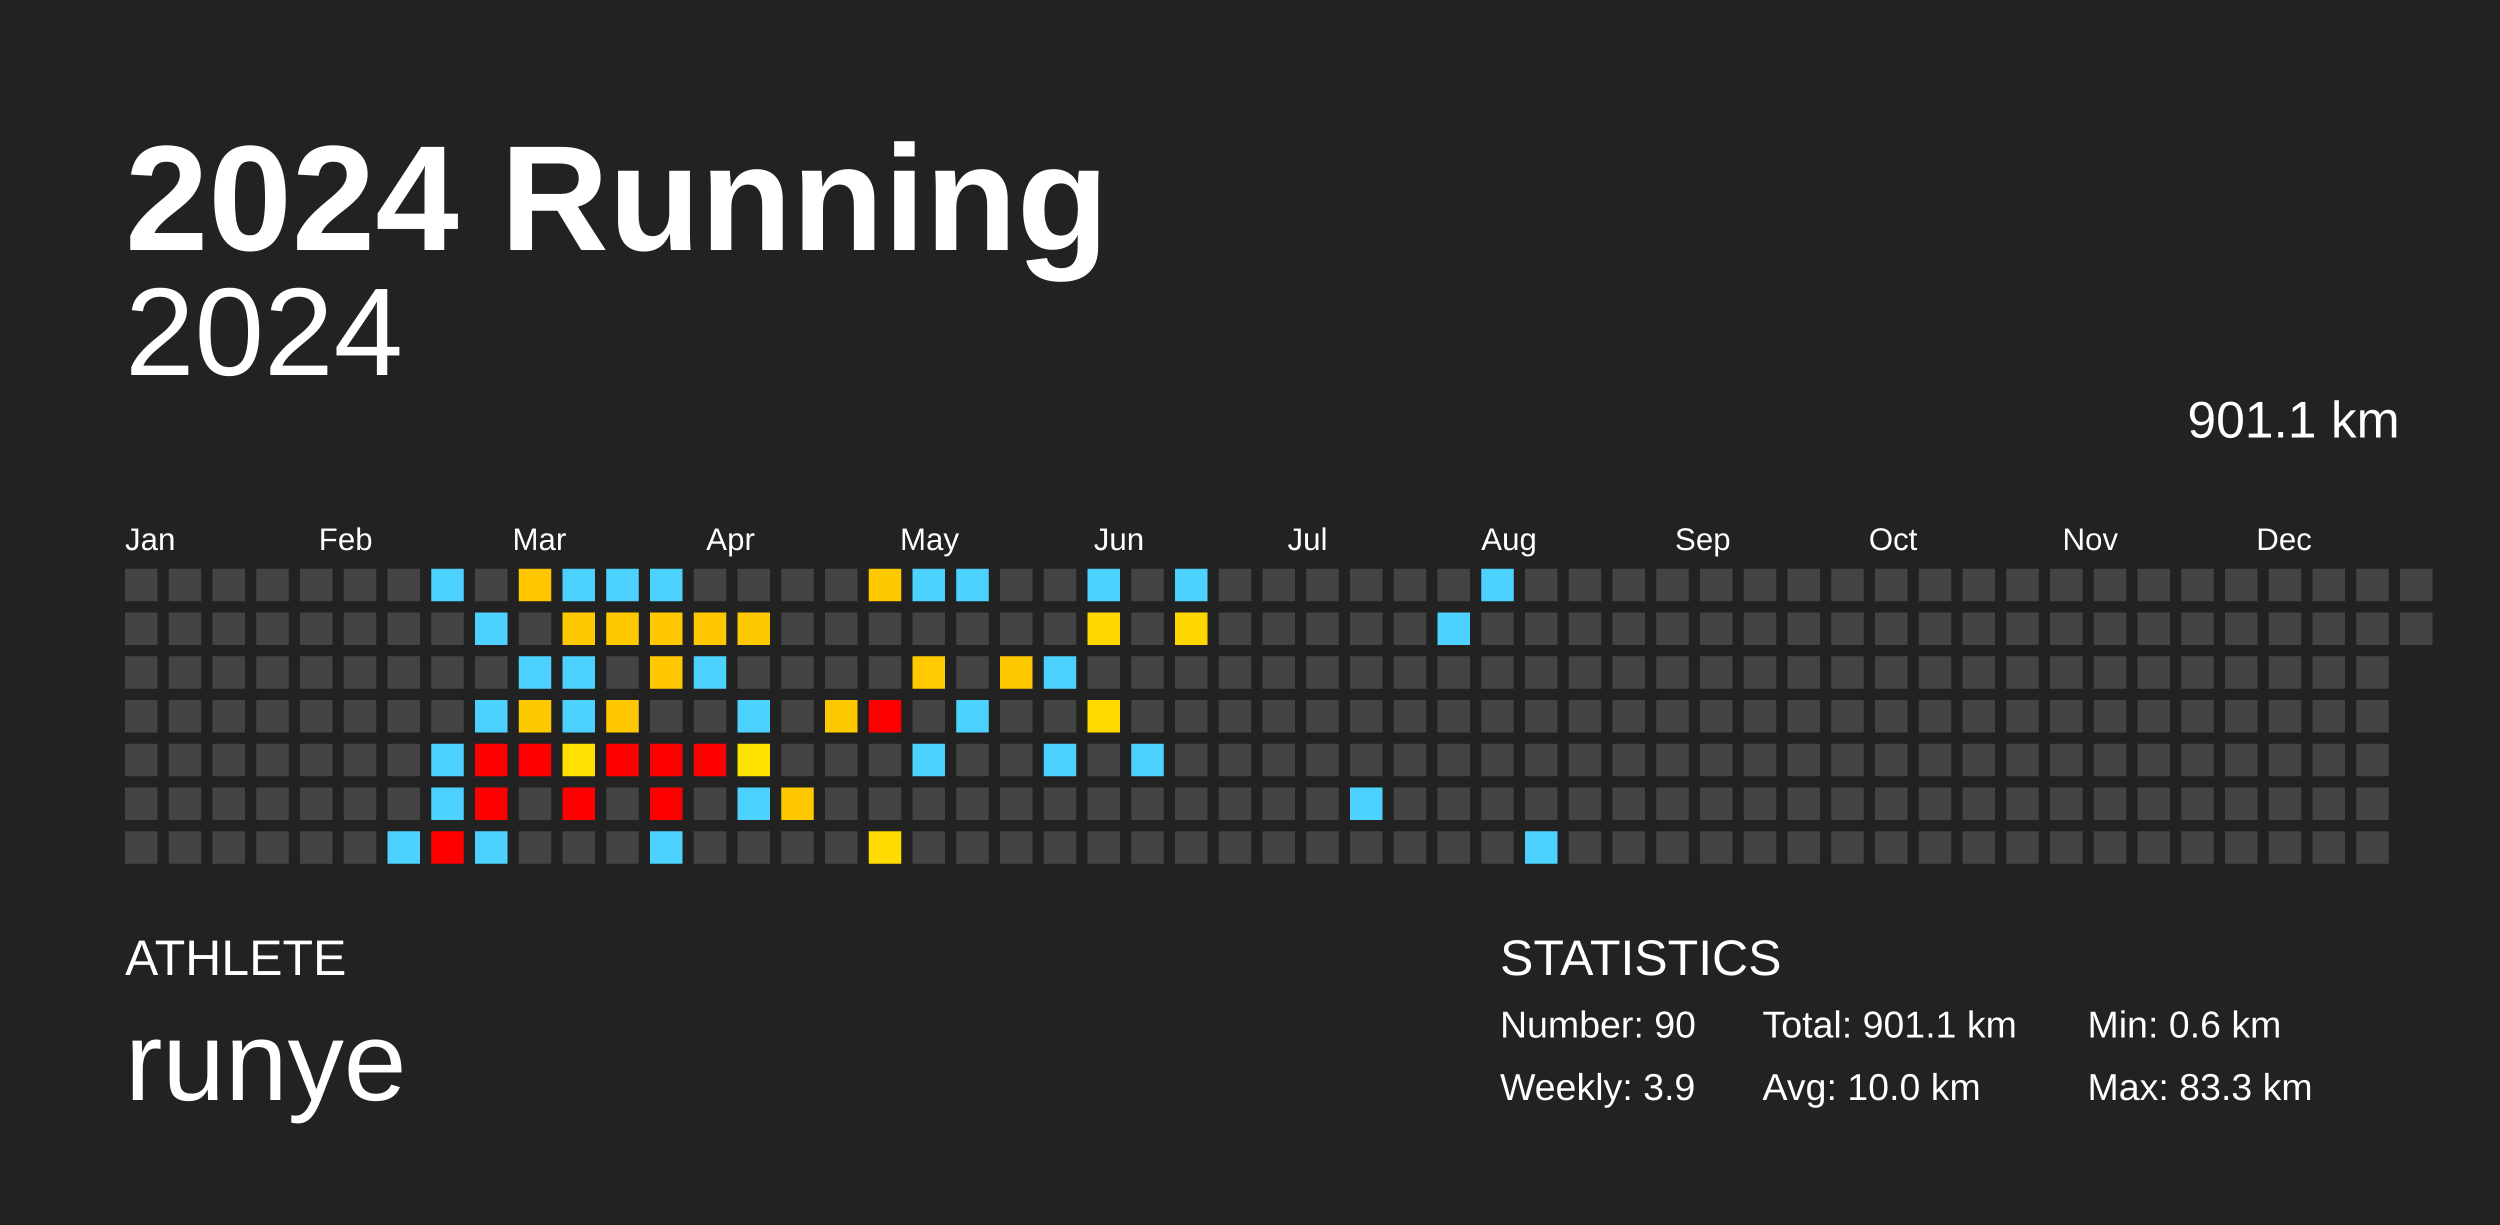
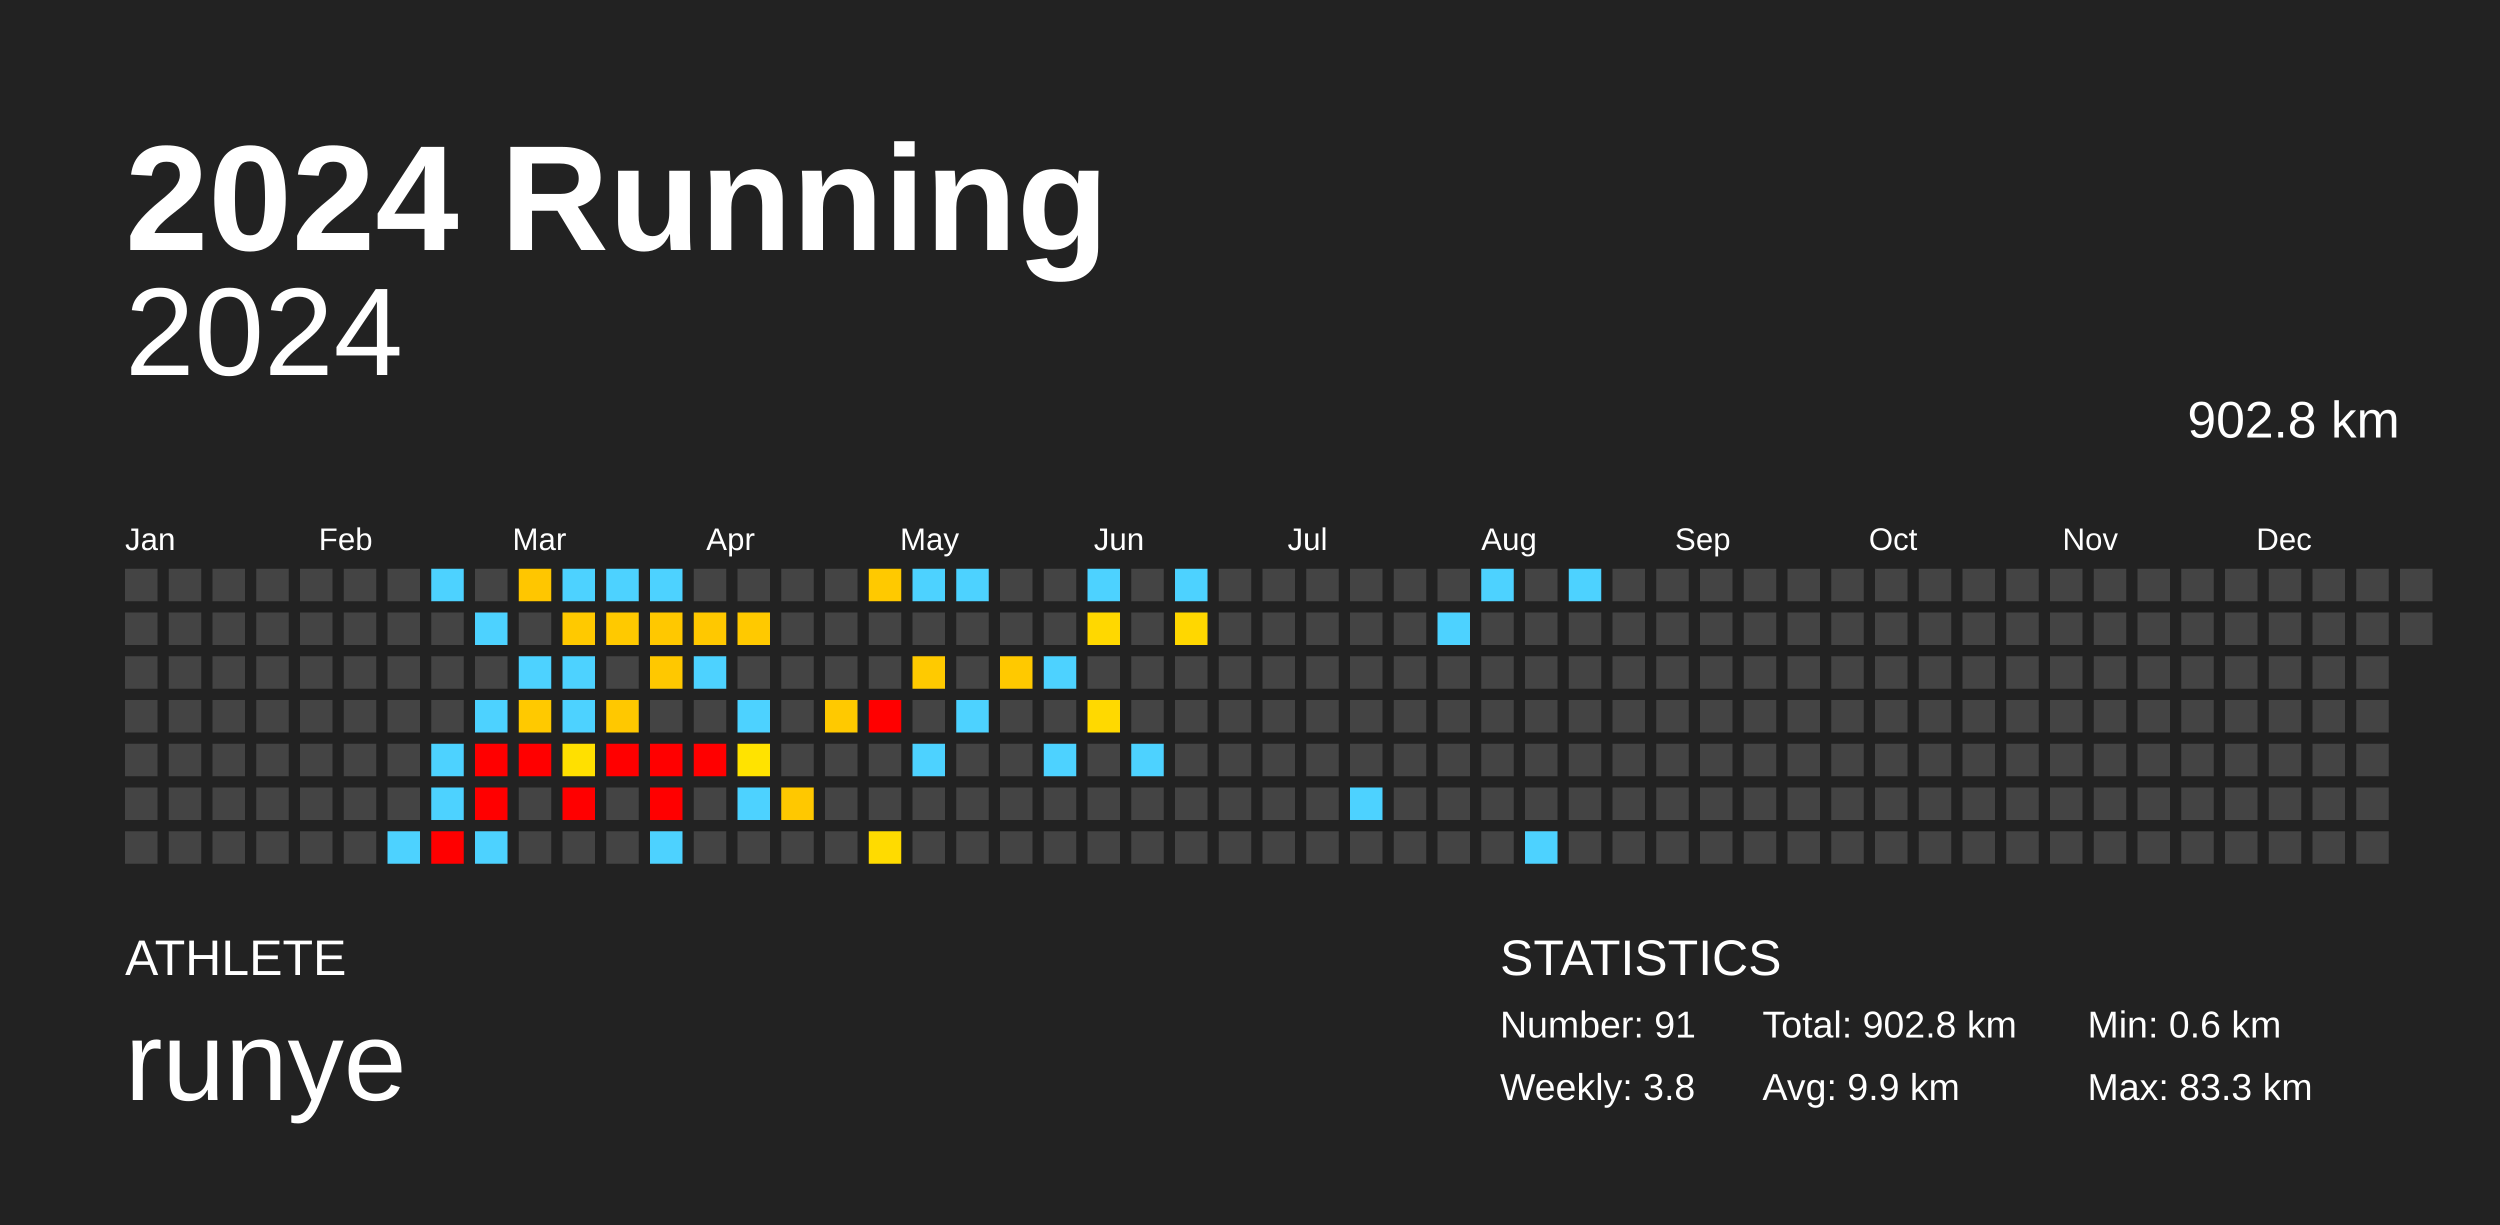
<svg xmlns="http://www.w3.org/2000/svg" baseProfile="full" height="98mm" version="1.1" viewBox="0,0,200,98" width="200mm">
  <defs />
  <rect fill="#222222" height="98" width="200" x="0" y="0" />
  <text fill="#FFFFFF" style="font-size:12px; font-family:Arial; font-weight:bold;" x="10" y="20">2024 Running</text>
  <text fill="#FFFFFF" style="font-size:4px; font-family:Arial" x="10" y="78">ATHLETE</text>
  <text fill="#FFFFFF" style="font-size:9px; font-family:Arial" x="10" y="88">runye</text>
  <text fill="#FFFFFF" style="font-size:4px; font-family:Arial" x="120" y="78">STATISTICS</text>
-   <text fill="#FFFFFF" style="font-size:3px; font-family:Arial" x="120" y="83">Number: 90</text>
-   <text fill="#FFFFFF" style="font-size:3px; font-family:Arial" x="120" y="88">Weekly: 3.9</text>
-   <text fill="#FFFFFF" style="font-size:3px; font-family:Arial" x="141" y="83">Total: 901.1 km</text>
-   <text fill="#FFFFFF" style="font-size:3px; font-family:Arial" x="141" y="88">Avg: 10.0 km</text>
+   <text fill="#FFFFFF" style="font-size:3px; font-family:Arial" x="120" y="83">Number: 91</text>
+   <text fill="#FFFFFF" style="font-size:3px; font-family:Arial" x="120" y="88">Weekly: 3.8</text>
+   <text fill="#FFFFFF" style="font-size:3px; font-family:Arial" x="141" y="83">Total: 902.8 km</text>
+   <text fill="#FFFFFF" style="font-size:3px; font-family:Arial" x="141" y="88">Avg: 9.9 km</text>
  <text fill="#FFFFFF" style="font-size:3px; font-family:Arial" x="167" y="83">Min: 0.6 km</text>
  <text fill="#FFFFFF" style="font-size:3px; font-family:Arial" x="167" y="88">Max: 83.3 km</text>
  <text alignment-baseline="hanging" fill="#FFFFFF" style="font-size:10.0px; font-family:Arial;" x="10" y="30">2024</text>
-   <text alignment-baseline="hanging" fill="#FFFFFF" style="font-size:4.125px; font-family:Arial;" x="175" y="35">901.1 km</text>
+   <text alignment-baseline="hanging" fill="#FFFFFF" style="font-size:4.125px; font-family:Arial;" x="175" y="35">902.8 km</text>
  <text fill="#FFFFFF" style="font-size:2.5px; font-family:Arial" x="10.0" y="44">Jan</text>
  <text fill="#FFFFFF" style="font-size:2.5px; font-family:Arial" x="25.5" y="44">Feb</text>
  <text fill="#FFFFFF" style="font-size:2.5px; font-family:Arial" x="41.0" y="44">Mar</text>
  <text fill="#FFFFFF" style="font-size:2.5px; font-family:Arial" x="56.5" y="44">Apr</text>
  <text fill="#FFFFFF" style="font-size:2.5px; font-family:Arial" x="72.0" y="44">May</text>
  <text fill="#FFFFFF" style="font-size:2.5px; font-family:Arial" x="87.5" y="44">Jun</text>
  <text fill="#FFFFFF" style="font-size:2.5px; font-family:Arial" x="103.0" y="44">Jul</text>
  <text fill="#FFFFFF" style="font-size:2.5px; font-family:Arial" x="118.5" y="44">Aug</text>
  <text fill="#FFFFFF" style="font-size:2.5px; font-family:Arial" x="134.0" y="44">Sep</text>
  <text fill="#FFFFFF" style="font-size:2.5px; font-family:Arial" x="149.5" y="44">Oct</text>
  <text fill="#FFFFFF" style="font-size:2.5px; font-family:Arial" x="165.0" y="44">Nov</text>
  <text fill="#FFFFFF" style="font-size:2.5px; font-family:Arial" x="180.5" y="44">Dec</text>
  <rect fill="#444444" height="2.6" width="2.6" x="10.0" y="45.5" />
  <rect fill="#444444" height="2.6" width="2.6" x="10.0" y="49.0" />
  <rect fill="#444444" height="2.6" width="2.6" x="10.0" y="52.5" />
  <rect fill="#444444" height="2.6" width="2.6" x="10.0" y="56.0" />
  <rect fill="#444444" height="2.6" width="2.6" x="10.0" y="59.5" />
  <rect fill="#444444" height="2.6" width="2.6" x="10.0" y="63.0" />
  <rect fill="#444444" height="2.6" width="2.6" x="10.0" y="66.5" />
  <rect fill="#444444" height="2.6" width="2.6" x="13.5" y="45.5" />
  <rect fill="#444444" height="2.6" width="2.6" x="13.5" y="49.0" />
  <rect fill="#444444" height="2.6" width="2.6" x="13.5" y="52.5" />
  <rect fill="#444444" height="2.6" width="2.6" x="13.5" y="56.0" />
  <rect fill="#444444" height="2.6" width="2.6" x="13.5" y="59.5" />
  <rect fill="#444444" height="2.6" width="2.6" x="13.5" y="63.0" />
  <rect fill="#444444" height="2.6" width="2.6" x="13.5" y="66.5" />
  <rect fill="#444444" height="2.6" width="2.6" x="17.0" y="45.5" />
  <rect fill="#444444" height="2.6" width="2.6" x="17.0" y="49.0" />
  <rect fill="#444444" height="2.6" width="2.6" x="17.0" y="52.5" />
  <rect fill="#444444" height="2.6" width="2.6" x="17.0" y="56.0" />
  <rect fill="#444444" height="2.6" width="2.6" x="17.0" y="59.5" />
  <rect fill="#444444" height="2.6" width="2.6" x="17.0" y="63.0" />
  <rect fill="#444444" height="2.6" width="2.6" x="17.0" y="66.5" />
  <rect fill="#444444" height="2.6" width="2.6" x="20.5" y="45.5" />
  <rect fill="#444444" height="2.6" width="2.6" x="20.5" y="49.0" />
  <rect fill="#444444" height="2.6" width="2.6" x="20.5" y="52.5" />
  <rect fill="#444444" height="2.6" width="2.6" x="20.5" y="56.0" />
  <rect fill="#444444" height="2.6" width="2.6" x="20.5" y="59.5" />
  <rect fill="#444444" height="2.6" width="2.6" x="20.5" y="63.0" />
  <rect fill="#444444" height="2.6" width="2.6" x="20.5" y="66.5" />
  <rect fill="#444444" height="2.6" width="2.6" x="24.0" y="45.5" />
  <rect fill="#444444" height="2.6" width="2.6" x="24.0" y="49.0" />
  <rect fill="#444444" height="2.6" width="2.6" x="24.0" y="52.5" />
  <rect fill="#444444" height="2.6" width="2.6" x="24.0" y="56.0" />
  <rect fill="#444444" height="2.6" width="2.6" x="24.0" y="59.5" />
  <rect fill="#444444" height="2.6" width="2.6" x="24.0" y="63.0" />
  <rect fill="#444444" height="2.6" width="2.6" x="24.0" y="66.5" />
  <rect fill="#444444" height="2.6" width="2.6" x="27.5" y="45.5" />
  <rect fill="#444444" height="2.6" width="2.6" x="27.5" y="49.0" />
  <rect fill="#444444" height="2.6" width="2.6" x="27.5" y="52.5" />
  <rect fill="#444444" height="2.6" width="2.6" x="27.5" y="56.0" />
  <rect fill="#444444" height="2.6" width="2.6" x="27.5" y="59.5" />
  <rect fill="#444444" height="2.6" width="2.6" x="27.5" y="63.0" />
  <rect fill="#444444" height="2.6" width="2.6" x="27.5" y="66.5" />
  <rect fill="#444444" height="2.6" width="2.6" x="31.0" y="45.5" />
  <rect fill="#444444" height="2.6" width="2.6" x="31.0" y="49.0" />
  <rect fill="#444444" height="2.6" width="2.6" x="31.0" y="52.5" />
  <rect fill="#444444" height="2.6" width="2.6" x="31.0" y="56.0" />
  <rect fill="#444444" height="2.6" width="2.6" x="31.0" y="59.5" />
  <rect fill="#444444" height="2.6" width="2.6" x="31.0" y="63.0" />
  <rect fill="#4dd2ff" height="2.6" width="2.6" x="31.0" y="66.5" />
  <rect fill="#4dd2ff" height="2.6" width="2.6" x="34.5" y="45.5" />
  <rect fill="#444444" height="2.6" width="2.6" x="34.5" y="49.0" />
  <rect fill="#444444" height="2.6" width="2.6" x="34.5" y="52.5" />
  <rect fill="#444444" height="2.6" width="2.6" x="34.5" y="56.0" />
  <rect fill="#4dd2ff" height="2.6" width="2.6" x="34.5" y="59.5" />
  <rect fill="#4dd2ff" height="2.6" width="2.6" x="34.5" y="63.0" />
  <rect fill="red" height="2.6" width="2.6" x="34.5" y="66.5" />
  <rect fill="#444444" height="2.6" width="2.6" x="38.0" y="45.5" />
  <rect fill="#4dd2ff" height="2.6" width="2.6" x="38.0" y="49.0" />
  <rect fill="#444444" height="2.6" width="2.6" x="38.0" y="52.5" />
  <rect fill="#4dd2ff" height="2.6" width="2.6" x="38.0" y="56.0" />
  <rect fill="red" height="2.6" width="2.6" x="38.0" y="59.5" />
  <rect fill="red" height="2.6" width="2.6" x="38.0" y="63.0" />
  <rect fill="#4dd2ff" height="2.6" width="2.6" x="38.0" y="66.5" />
  <rect fill="#ffc600" height="2.6" width="2.6" x="41.5" y="45.5" />
  <rect fill="#444444" height="2.6" width="2.6" x="41.5" y="49.0" />
  <rect fill="#4dd2ff" height="2.6" width="2.6" x="41.5" y="52.5" />
  <rect fill="#ffc900" height="2.6" width="2.6" x="41.5" y="56.0" />
  <rect fill="red" height="2.6" width="2.6" x="41.5" y="59.5" />
  <rect fill="#444444" height="2.6" width="2.6" x="41.5" y="63.0" />
  <rect fill="#444444" height="2.6" width="2.6" x="41.5" y="66.5" />
  <rect fill="#4dd2ff" height="2.6" width="2.6" x="45.0" y="45.5" />
  <rect fill="#ffc900" height="2.6" width="2.6" x="45.0" y="49.0" />
  <rect fill="#4dd2ff" height="2.6" width="2.6" x="45.0" y="52.5" />
  <rect fill="#4dd2ff" height="2.6" width="2.6" x="45.0" y="56.0" />
  <rect fill="#ffe000" height="2.6" width="2.6" x="45.0" y="59.5" />
  <rect fill="red" height="2.6" width="2.6" x="45.0" y="63.0" />
  <rect fill="#444444" height="2.6" width="2.6" x="45.0" y="66.5" />
  <rect fill="#4dd2ff" height="2.6" width="2.6" x="48.5" y="45.5" />
  <rect fill="#ffc900" height="2.6" width="2.6" x="48.5" y="49.0" />
  <rect fill="#444444" height="2.6" width="2.6" x="48.5" y="52.5" />
  <rect fill="#ffc800" height="2.6" width="2.6" x="48.5" y="56.0" />
  <rect fill="red" height="2.6" width="2.6" x="48.5" y="59.5" />
  <rect fill="#444444" height="2.6" width="2.6" x="48.5" y="63.0" />
  <rect fill="#444444" height="2.6" width="2.6" x="48.5" y="66.5" />
  <rect fill="#4dd2ff" height="2.6" width="2.6" x="52.0" y="45.5" />
  <rect fill="#ffc800" height="2.6" width="2.6" x="52.0" y="49.0" />
  <rect fill="#ffc800" height="2.6" width="2.6" x="52.0" y="52.5" />
  <rect fill="#444444" height="2.6" width="2.6" x="52.0" y="56.0" />
  <rect fill="red" height="2.6" width="2.6" x="52.0" y="59.5" />
  <rect fill="red" height="2.6" width="2.6" x="52.0" y="63.0" />
  <rect fill="#4dd2ff" height="2.6" width="2.6" x="52.0" y="66.5" />
  <rect fill="#444444" height="2.6" width="2.6" x="55.5" y="45.5" />
  <rect fill="#ffc800" height="2.6" width="2.6" x="55.5" y="49.0" />
  <rect fill="#4dd2ff" height="2.6" width="2.6" x="55.5" y="52.5" />
  <rect fill="#444444" height="2.6" width="2.6" x="55.5" y="56.0" />
  <rect fill="red" height="2.6" width="2.6" x="55.5" y="59.5" />
  <rect fill="#444444" height="2.6" width="2.6" x="55.5" y="63.0" />
  <rect fill="#444444" height="2.6" width="2.6" x="55.5" y="66.5" />
  <rect fill="#444444" height="2.6" width="2.6" x="59.0" y="45.5" />
  <rect fill="#ffc900" height="2.6" width="2.6" x="59.0" y="49.0" />
  <rect fill="#444444" height="2.6" width="2.6" x="59.0" y="52.5" />
  <rect fill="#4dd2ff" height="2.6" width="2.6" x="59.0" y="56.0" />
  <rect fill="#ffe300" height="2.6" width="2.6" x="59.0" y="59.5" />
  <rect fill="#4dd2ff" height="2.6" width="2.6" x="59.0" y="63.0" />
  <rect fill="#444444" height="2.6" width="2.6" x="59.0" y="66.5" />
  <rect fill="#444444" height="2.6" width="2.6" x="62.5" y="45.5" />
  <rect fill="#444444" height="2.6" width="2.6" x="62.5" y="49.0" />
  <rect fill="#444444" height="2.6" width="2.6" x="62.5" y="52.5" />
  <rect fill="#444444" height="2.6" width="2.6" x="62.5" y="56.0" />
  <rect fill="#444444" height="2.6" width="2.6" x="62.5" y="59.5" />
  <rect fill="#ffc800" height="2.6" width="2.6" x="62.5" y="63.0" />
  <rect fill="#444444" height="2.6" width="2.6" x="62.5" y="66.5" />
  <rect fill="#444444" height="2.6" width="2.6" x="66.0" y="45.5" />
  <rect fill="#444444" height="2.6" width="2.6" x="66.0" y="49.0" />
  <rect fill="#444444" height="2.6" width="2.6" x="66.0" y="52.5" />
  <rect fill="#ffc900" height="2.6" width="2.6" x="66.0" y="56.0" />
  <rect fill="#444444" height="2.6" width="2.6" x="66.0" y="59.5" />
  <rect fill="#444444" height="2.6" width="2.6" x="66.0" y="63.0" />
  <rect fill="#444444" height="2.6" width="2.6" x="66.0" y="66.5" />
  <rect fill="#ffc900" height="2.6" width="2.6" x="69.5" y="45.5" />
  <rect fill="#444444" height="2.6" width="2.6" x="69.5" y="49.0" />
  <rect fill="#444444" height="2.6" width="2.6" x="69.5" y="52.5" />
  <rect fill="red" height="2.6" width="2.6" x="69.5" y="56.0" />
  <rect fill="#444444" height="2.6" width="2.6" x="69.5" y="59.5" />
  <rect fill="#444444" height="2.6" width="2.6" x="69.5" y="63.0" />
  <rect fill="#ffdb00" height="2.6" width="2.6" x="69.5" y="66.5" />
  <rect fill="#4dd2ff" height="2.6" width="2.6" x="73.0" y="45.5" />
  <rect fill="#444444" height="2.6" width="2.6" x="73.0" y="49.0" />
  <rect fill="#ffca00" height="2.6" width="2.6" x="73.0" y="52.5" />
  <rect fill="#444444" height="2.6" width="2.6" x="73.0" y="56.0" />
  <rect fill="#4dd2ff" height="2.6" width="2.6" x="73.0" y="59.5" />
  <rect fill="#444444" height="2.6" width="2.6" x="73.0" y="63.0" />
  <rect fill="#444444" height="2.6" width="2.6" x="73.0" y="66.5" />
  <rect fill="#4dd2ff" height="2.6" width="2.6" x="76.5" y="45.5" />
  <rect fill="#444444" height="2.6" width="2.6" x="76.5" y="49.0" />
  <rect fill="#444444" height="2.6" width="2.6" x="76.5" y="52.5" />
  <rect fill="#4dd2ff" height="2.6" width="2.6" x="76.5" y="56.0" />
  <rect fill="#444444" height="2.6" width="2.6" x="76.5" y="59.5" />
  <rect fill="#444444" height="2.6" width="2.6" x="76.5" y="63.0" />
  <rect fill="#444444" height="2.6" width="2.6" x="76.5" y="66.5" />
  <rect fill="#444444" height="2.6" width="2.6" x="80.0" y="45.5" />
  <rect fill="#444444" height="2.6" width="2.6" x="80.0" y="49.0" />
  <rect fill="#ffc900" height="2.6" width="2.6" x="80.0" y="52.5" />
  <rect fill="#444444" height="2.6" width="2.6" x="80.0" y="56.0" />
  <rect fill="#444444" height="2.6" width="2.6" x="80.0" y="59.5" />
  <rect fill="#444444" height="2.6" width="2.6" x="80.0" y="63.0" />
  <rect fill="#444444" height="2.6" width="2.6" x="80.0" y="66.5" />
  <rect fill="#444444" height="2.6" width="2.6" x="83.5" y="45.5" />
  <rect fill="#444444" height="2.6" width="2.6" x="83.5" y="49.0" />
  <rect fill="#4dd2ff" height="2.6" width="2.6" x="83.5" y="52.5" />
  <rect fill="#444444" height="2.6" width="2.6" x="83.5" y="56.0" />
  <rect fill="#4dd2ff" height="2.6" width="2.6" x="83.5" y="59.5" />
  <rect fill="#444444" height="2.6" width="2.6" x="83.5" y="63.0" />
  <rect fill="#444444" height="2.6" width="2.6" x="83.5" y="66.5" />
  <rect fill="#4dd2ff" height="2.6" width="2.6" x="87.0" y="45.5" />
  <rect fill="#ffd800" height="2.6" width="2.6" x="87.0" y="49.0" />
  <rect fill="#444444" height="2.6" width="2.6" x="87.0" y="52.5" />
  <rect fill="#ffd900" height="2.6" width="2.6" x="87.0" y="56.0" />
  <rect fill="#444444" height="2.6" width="2.6" x="87.0" y="59.5" />
  <rect fill="#444444" height="2.6" width="2.6" x="87.0" y="63.0" />
  <rect fill="#444444" height="2.6" width="2.6" x="87.0" y="66.5" />
  <rect fill="#444444" height="2.6" width="2.6" x="90.5" y="45.5" />
  <rect fill="#444444" height="2.6" width="2.6" x="90.5" y="49.0" />
  <rect fill="#444444" height="2.6" width="2.6" x="90.5" y="52.5" />
  <rect fill="#444444" height="2.6" width="2.6" x="90.5" y="56.0" />
  <rect fill="#4dd2ff" height="2.6" width="2.6" x="90.5" y="59.5" />
  <rect fill="#444444" height="2.6" width="2.6" x="90.5" y="63.0" />
  <rect fill="#444444" height="2.6" width="2.6" x="90.5" y="66.5" />
  <rect fill="#4dd2ff" height="2.6" width="2.6" x="94.0" y="45.5" />
  <rect fill="#ffd700" height="2.6" width="2.6" x="94.0" y="49.0" />
  <rect fill="#444444" height="2.6" width="2.6" x="94.0" y="52.5" />
  <rect fill="#444444" height="2.6" width="2.6" x="94.0" y="56.0" />
  <rect fill="#444444" height="2.6" width="2.6" x="94.0" y="59.5" />
  <rect fill="#444444" height="2.6" width="2.6" x="94.0" y="63.0" />
  <rect fill="#444444" height="2.6" width="2.6" x="94.0" y="66.5" />
  <rect fill="#444444" height="2.6" width="2.6" x="97.5" y="45.5" />
  <rect fill="#444444" height="2.6" width="2.6" x="97.5" y="49.0" />
  <rect fill="#444444" height="2.6" width="2.6" x="97.5" y="52.5" />
  <rect fill="#444444" height="2.6" width="2.6" x="97.5" y="56.0" />
  <rect fill="#444444" height="2.6" width="2.6" x="97.5" y="59.5" />
  <rect fill="#444444" height="2.6" width="2.6" x="97.5" y="63.0" />
  <rect fill="#444444" height="2.6" width="2.6" x="97.5" y="66.5" />
  <rect fill="#444444" height="2.6" width="2.6" x="101.0" y="45.5" />
  <rect fill="#444444" height="2.6" width="2.6" x="101.0" y="49.0" />
  <rect fill="#444444" height="2.6" width="2.6" x="101.0" y="52.5" />
  <rect fill="#444444" height="2.6" width="2.6" x="101.0" y="56.0" />
  <rect fill="#444444" height="2.6" width="2.6" x="101.0" y="59.5" />
  <rect fill="#444444" height="2.6" width="2.6" x="101.0" y="63.0" />
  <rect fill="#444444" height="2.6" width="2.6" x="101.0" y="66.5" />
  <rect fill="#444444" height="2.6" width="2.6" x="104.5" y="45.5" />
  <rect fill="#444444" height="2.6" width="2.6" x="104.5" y="49.0" />
  <rect fill="#444444" height="2.6" width="2.6" x="104.5" y="52.5" />
  <rect fill="#444444" height="2.6" width="2.6" x="104.5" y="56.0" />
  <rect fill="#444444" height="2.6" width="2.6" x="104.5" y="59.5" />
  <rect fill="#444444" height="2.6" width="2.6" x="104.5" y="63.0" />
  <rect fill="#444444" height="2.6" width="2.6" x="104.5" y="66.5" />
  <rect fill="#444444" height="2.6" width="2.6" x="108.0" y="45.5" />
  <rect fill="#444444" height="2.6" width="2.6" x="108.0" y="49.0" />
  <rect fill="#444444" height="2.6" width="2.6" x="108.0" y="52.5" />
  <rect fill="#444444" height="2.6" width="2.6" x="108.0" y="56.0" />
  <rect fill="#444444" height="2.6" width="2.6" x="108.0" y="59.5" />
  <rect fill="#4dd2ff" height="2.6" width="2.6" x="108.0" y="63.0" />
  <rect fill="#444444" height="2.6" width="2.6" x="108.0" y="66.5" />
  <rect fill="#444444" height="2.6" width="2.6" x="111.5" y="45.5" />
  <rect fill="#444444" height="2.6" width="2.6" x="111.5" y="49.0" />
  <rect fill="#444444" height="2.6" width="2.6" x="111.5" y="52.5" />
  <rect fill="#444444" height="2.6" width="2.6" x="111.5" y="56.0" />
  <rect fill="#444444" height="2.6" width="2.6" x="111.5" y="59.5" />
  <rect fill="#444444" height="2.6" width="2.6" x="111.5" y="63.0" />
  <rect fill="#444444" height="2.6" width="2.6" x="111.5" y="66.5" />
  <rect fill="#444444" height="2.6" width="2.6" x="115.0" y="45.5" />
  <rect fill="#4dd2ff" height="2.6" width="2.6" x="115.0" y="49.0" />
  <rect fill="#444444" height="2.6" width="2.6" x="115.0" y="52.5" />
  <rect fill="#444444" height="2.6" width="2.6" x="115.0" y="56.0" />
  <rect fill="#444444" height="2.6" width="2.6" x="115.0" y="59.5" />
  <rect fill="#444444" height="2.6" width="2.6" x="115.0" y="63.0" />
  <rect fill="#444444" height="2.6" width="2.6" x="115.0" y="66.5" />
  <rect fill="#4dd2ff" height="2.6" width="2.6" x="118.5" y="45.5" />
  <rect fill="#444444" height="2.6" width="2.6" x="118.5" y="49.0" />
  <rect fill="#444444" height="2.6" width="2.6" x="118.5" y="52.5" />
  <rect fill="#444444" height="2.6" width="2.6" x="118.5" y="56.0" />
  <rect fill="#444444" height="2.6" width="2.6" x="118.5" y="59.5" />
  <rect fill="#444444" height="2.6" width="2.6" x="118.5" y="63.0" />
  <rect fill="#444444" height="2.6" width="2.6" x="118.5" y="66.5" />
  <rect fill="#444444" height="2.6" width="2.6" x="122.0" y="45.5" />
  <rect fill="#444444" height="2.6" width="2.6" x="122.0" y="49.0" />
  <rect fill="#444444" height="2.6" width="2.6" x="122.0" y="52.5" />
  <rect fill="#444444" height="2.6" width="2.6" x="122.0" y="56.0" />
  <rect fill="#444444" height="2.6" width="2.6" x="122.0" y="59.5" />
  <rect fill="#444444" height="2.6" width="2.6" x="122.0" y="63.0" />
  <rect fill="#4dd2ff" height="2.6" width="2.6" x="122.0" y="66.5" />
-   <rect fill="#444444" height="2.6" width="2.6" x="125.5" y="45.5" />
+   <rect fill="#4dd2ff" height="2.6" width="2.6" x="125.5" y="45.5" />
  <rect fill="#444444" height="2.6" width="2.6" x="125.5" y="49.0" />
  <rect fill="#444444" height="2.6" width="2.6" x="125.5" y="52.5" />
  <rect fill="#444444" height="2.6" width="2.6" x="125.5" y="56.0" />
  <rect fill="#444444" height="2.6" width="2.6" x="125.5" y="59.5" />
  <rect fill="#444444" height="2.6" width="2.6" x="125.5" y="63.0" />
  <rect fill="#444444" height="2.6" width="2.6" x="125.5" y="66.5" />
  <rect fill="#444444" height="2.6" width="2.6" x="129.0" y="45.5" />
  <rect fill="#444444" height="2.6" width="2.6" x="129.0" y="49.0" />
  <rect fill="#444444" height="2.6" width="2.6" x="129.0" y="52.5" />
  <rect fill="#444444" height="2.6" width="2.6" x="129.0" y="56.0" />
  <rect fill="#444444" height="2.6" width="2.6" x="129.0" y="59.5" />
  <rect fill="#444444" height="2.6" width="2.6" x="129.0" y="63.0" />
  <rect fill="#444444" height="2.6" width="2.6" x="129.0" y="66.5" />
  <rect fill="#444444" height="2.6" width="2.6" x="132.5" y="45.5" />
  <rect fill="#444444" height="2.6" width="2.6" x="132.5" y="49.0" />
  <rect fill="#444444" height="2.6" width="2.6" x="132.5" y="52.5" />
  <rect fill="#444444" height="2.6" width="2.6" x="132.5" y="56.0" />
  <rect fill="#444444" height="2.6" width="2.6" x="132.5" y="59.5" />
  <rect fill="#444444" height="2.6" width="2.6" x="132.5" y="63.0" />
  <rect fill="#444444" height="2.6" width="2.6" x="132.5" y="66.5" />
  <rect fill="#444444" height="2.6" width="2.6" x="136.0" y="45.5" />
  <rect fill="#444444" height="2.6" width="2.6" x="136.0" y="49.0" />
  <rect fill="#444444" height="2.6" width="2.6" x="136.0" y="52.5" />
  <rect fill="#444444" height="2.6" width="2.6" x="136.0" y="56.0" />
  <rect fill="#444444" height="2.6" width="2.6" x="136.0" y="59.5" />
  <rect fill="#444444" height="2.6" width="2.6" x="136.0" y="63.0" />
  <rect fill="#444444" height="2.6" width="2.6" x="136.0" y="66.5" />
  <rect fill="#444444" height="2.6" width="2.6" x="139.5" y="45.5" />
  <rect fill="#444444" height="2.6" width="2.6" x="139.5" y="49.0" />
  <rect fill="#444444" height="2.6" width="2.6" x="139.5" y="52.5" />
  <rect fill="#444444" height="2.6" width="2.6" x="139.5" y="56.0" />
  <rect fill="#444444" height="2.6" width="2.6" x="139.5" y="59.5" />
  <rect fill="#444444" height="2.6" width="2.6" x="139.5" y="63.0" />
  <rect fill="#444444" height="2.6" width="2.6" x="139.5" y="66.5" />
  <rect fill="#444444" height="2.6" width="2.6" x="143.0" y="45.5" />
  <rect fill="#444444" height="2.6" width="2.6" x="143.0" y="49.0" />
  <rect fill="#444444" height="2.6" width="2.6" x="143.0" y="52.5" />
  <rect fill="#444444" height="2.6" width="2.6" x="143.0" y="56.0" />
  <rect fill="#444444" height="2.6" width="2.6" x="143.0" y="59.5" />
  <rect fill="#444444" height="2.6" width="2.6" x="143.0" y="63.0" />
  <rect fill="#444444" height="2.6" width="2.6" x="143.0" y="66.5" />
  <rect fill="#444444" height="2.6" width="2.6" x="146.5" y="45.5" />
  <rect fill="#444444" height="2.6" width="2.6" x="146.5" y="49.0" />
  <rect fill="#444444" height="2.6" width="2.6" x="146.5" y="52.5" />
  <rect fill="#444444" height="2.6" width="2.6" x="146.5" y="56.0" />
  <rect fill="#444444" height="2.6" width="2.6" x="146.5" y="59.5" />
  <rect fill="#444444" height="2.6" width="2.6" x="146.5" y="63.0" />
  <rect fill="#444444" height="2.6" width="2.6" x="146.5" y="66.5" />
  <rect fill="#444444" height="2.6" width="2.6" x="150.0" y="45.5" />
  <rect fill="#444444" height="2.6" width="2.6" x="150.0" y="49.0" />
  <rect fill="#444444" height="2.6" width="2.6" x="150.0" y="52.5" />
  <rect fill="#444444" height="2.6" width="2.6" x="150.0" y="56.0" />
  <rect fill="#444444" height="2.6" width="2.6" x="150.0" y="59.5" />
  <rect fill="#444444" height="2.6" width="2.6" x="150.0" y="63.0" />
  <rect fill="#444444" height="2.6" width="2.6" x="150.0" y="66.5" />
  <rect fill="#444444" height="2.6" width="2.6" x="153.5" y="45.5" />
  <rect fill="#444444" height="2.6" width="2.6" x="153.5" y="49.0" />
  <rect fill="#444444" height="2.6" width="2.6" x="153.5" y="52.5" />
  <rect fill="#444444" height="2.6" width="2.6" x="153.5" y="56.0" />
  <rect fill="#444444" height="2.6" width="2.6" x="153.5" y="59.5" />
  <rect fill="#444444" height="2.6" width="2.6" x="153.5" y="63.0" />
  <rect fill="#444444" height="2.6" width="2.6" x="153.5" y="66.5" />
  <rect fill="#444444" height="2.6" width="2.6" x="157.0" y="45.5" />
  <rect fill="#444444" height="2.6" width="2.6" x="157.0" y="49.0" />
  <rect fill="#444444" height="2.6" width="2.6" x="157.0" y="52.5" />
  <rect fill="#444444" height="2.6" width="2.6" x="157.0" y="56.0" />
  <rect fill="#444444" height="2.6" width="2.6" x="157.0" y="59.5" />
  <rect fill="#444444" height="2.6" width="2.6" x="157.0" y="63.0" />
  <rect fill="#444444" height="2.6" width="2.6" x="157.0" y="66.5" />
  <rect fill="#444444" height="2.6" width="2.6" x="160.5" y="45.5" />
  <rect fill="#444444" height="2.6" width="2.6" x="160.5" y="49.0" />
  <rect fill="#444444" height="2.6" width="2.6" x="160.5" y="52.5" />
  <rect fill="#444444" height="2.6" width="2.6" x="160.5" y="56.0" />
  <rect fill="#444444" height="2.6" width="2.6" x="160.5" y="59.5" />
  <rect fill="#444444" height="2.6" width="2.6" x="160.5" y="63.0" />
  <rect fill="#444444" height="2.6" width="2.6" x="160.5" y="66.5" />
  <rect fill="#444444" height="2.6" width="2.6" x="164.0" y="45.5" />
  <rect fill="#444444" height="2.6" width="2.6" x="164.0" y="49.0" />
  <rect fill="#444444" height="2.6" width="2.6" x="164.0" y="52.5" />
  <rect fill="#444444" height="2.6" width="2.6" x="164.0" y="56.0" />
  <rect fill="#444444" height="2.6" width="2.6" x="164.0" y="59.5" />
  <rect fill="#444444" height="2.6" width="2.6" x="164.0" y="63.0" />
  <rect fill="#444444" height="2.6" width="2.6" x="164.0" y="66.5" />
  <rect fill="#444444" height="2.6" width="2.6" x="167.5" y="45.5" />
  <rect fill="#444444" height="2.6" width="2.6" x="167.5" y="49.0" />
  <rect fill="#444444" height="2.6" width="2.6" x="167.5" y="52.5" />
  <rect fill="#444444" height="2.6" width="2.6" x="167.5" y="56.0" />
  <rect fill="#444444" height="2.6" width="2.6" x="167.5" y="59.5" />
  <rect fill="#444444" height="2.6" width="2.6" x="167.5" y="63.0" />
  <rect fill="#444444" height="2.6" width="2.6" x="167.5" y="66.5" />
  <rect fill="#444444" height="2.6" width="2.6" x="171.0" y="45.5" />
  <rect fill="#444444" height="2.6" width="2.6" x="171.0" y="49.0" />
  <rect fill="#444444" height="2.6" width="2.6" x="171.0" y="52.5" />
  <rect fill="#444444" height="2.6" width="2.6" x="171.0" y="56.0" />
  <rect fill="#444444" height="2.6" width="2.6" x="171.0" y="59.5" />
  <rect fill="#444444" height="2.6" width="2.6" x="171.0" y="63.0" />
  <rect fill="#444444" height="2.6" width="2.6" x="171.0" y="66.5" />
  <rect fill="#444444" height="2.6" width="2.6" x="174.5" y="45.5" />
  <rect fill="#444444" height="2.6" width="2.6" x="174.5" y="49.0" />
  <rect fill="#444444" height="2.6" width="2.6" x="174.5" y="52.5" />
  <rect fill="#444444" height="2.6" width="2.6" x="174.5" y="56.0" />
  <rect fill="#444444" height="2.6" width="2.6" x="174.5" y="59.5" />
  <rect fill="#444444" height="2.6" width="2.6" x="174.5" y="63.0" />
  <rect fill="#444444" height="2.6" width="2.6" x="174.5" y="66.5" />
  <rect fill="#444444" height="2.6" width="2.6" x="178.0" y="45.5" />
  <rect fill="#444444" height="2.6" width="2.6" x="178.0" y="49.0" />
  <rect fill="#444444" height="2.6" width="2.6" x="178.0" y="52.5" />
  <rect fill="#444444" height="2.6" width="2.6" x="178.0" y="56.0" />
  <rect fill="#444444" height="2.6" width="2.6" x="178.0" y="59.5" />
  <rect fill="#444444" height="2.6" width="2.6" x="178.0" y="63.0" />
  <rect fill="#444444" height="2.6" width="2.6" x="178.0" y="66.5" />
  <rect fill="#444444" height="2.6" width="2.6" x="181.5" y="45.5" />
  <rect fill="#444444" height="2.6" width="2.6" x="181.5" y="49.0" />
  <rect fill="#444444" height="2.6" width="2.6" x="181.5" y="52.5" />
  <rect fill="#444444" height="2.6" width="2.6" x="181.5" y="56.0" />
  <rect fill="#444444" height="2.6" width="2.6" x="181.5" y="59.5" />
  <rect fill="#444444" height="2.6" width="2.6" x="181.5" y="63.0" />
  <rect fill="#444444" height="2.6" width="2.6" x="181.5" y="66.5" />
  <rect fill="#444444" height="2.6" width="2.6" x="185.0" y="45.5" />
  <rect fill="#444444" height="2.6" width="2.6" x="185.0" y="49.0" />
  <rect fill="#444444" height="2.6" width="2.6" x="185.0" y="52.5" />
  <rect fill="#444444" height="2.6" width="2.6" x="185.0" y="56.0" />
  <rect fill="#444444" height="2.6" width="2.6" x="185.0" y="59.5" />
  <rect fill="#444444" height="2.6" width="2.6" x="185.0" y="63.0" />
  <rect fill="#444444" height="2.6" width="2.6" x="185.0" y="66.5" />
  <rect fill="#444444" height="2.6" width="2.6" x="188.5" y="45.5" />
  <rect fill="#444444" height="2.6" width="2.6" x="188.5" y="49.0" />
  <rect fill="#444444" height="2.6" width="2.6" x="188.5" y="52.5" />
  <rect fill="#444444" height="2.6" width="2.6" x="188.5" y="56.0" />
  <rect fill="#444444" height="2.6" width="2.6" x="188.5" y="59.5" />
  <rect fill="#444444" height="2.6" width="2.6" x="188.5" y="63.0" />
  <rect fill="#444444" height="2.6" width="2.6" x="188.5" y="66.5" />
  <rect fill="#444444" height="2.6" width="2.6" x="192.0" y="45.5" />
  <rect fill="#444444" height="2.6" width="2.6" x="192.0" y="49.0" />
</svg>
